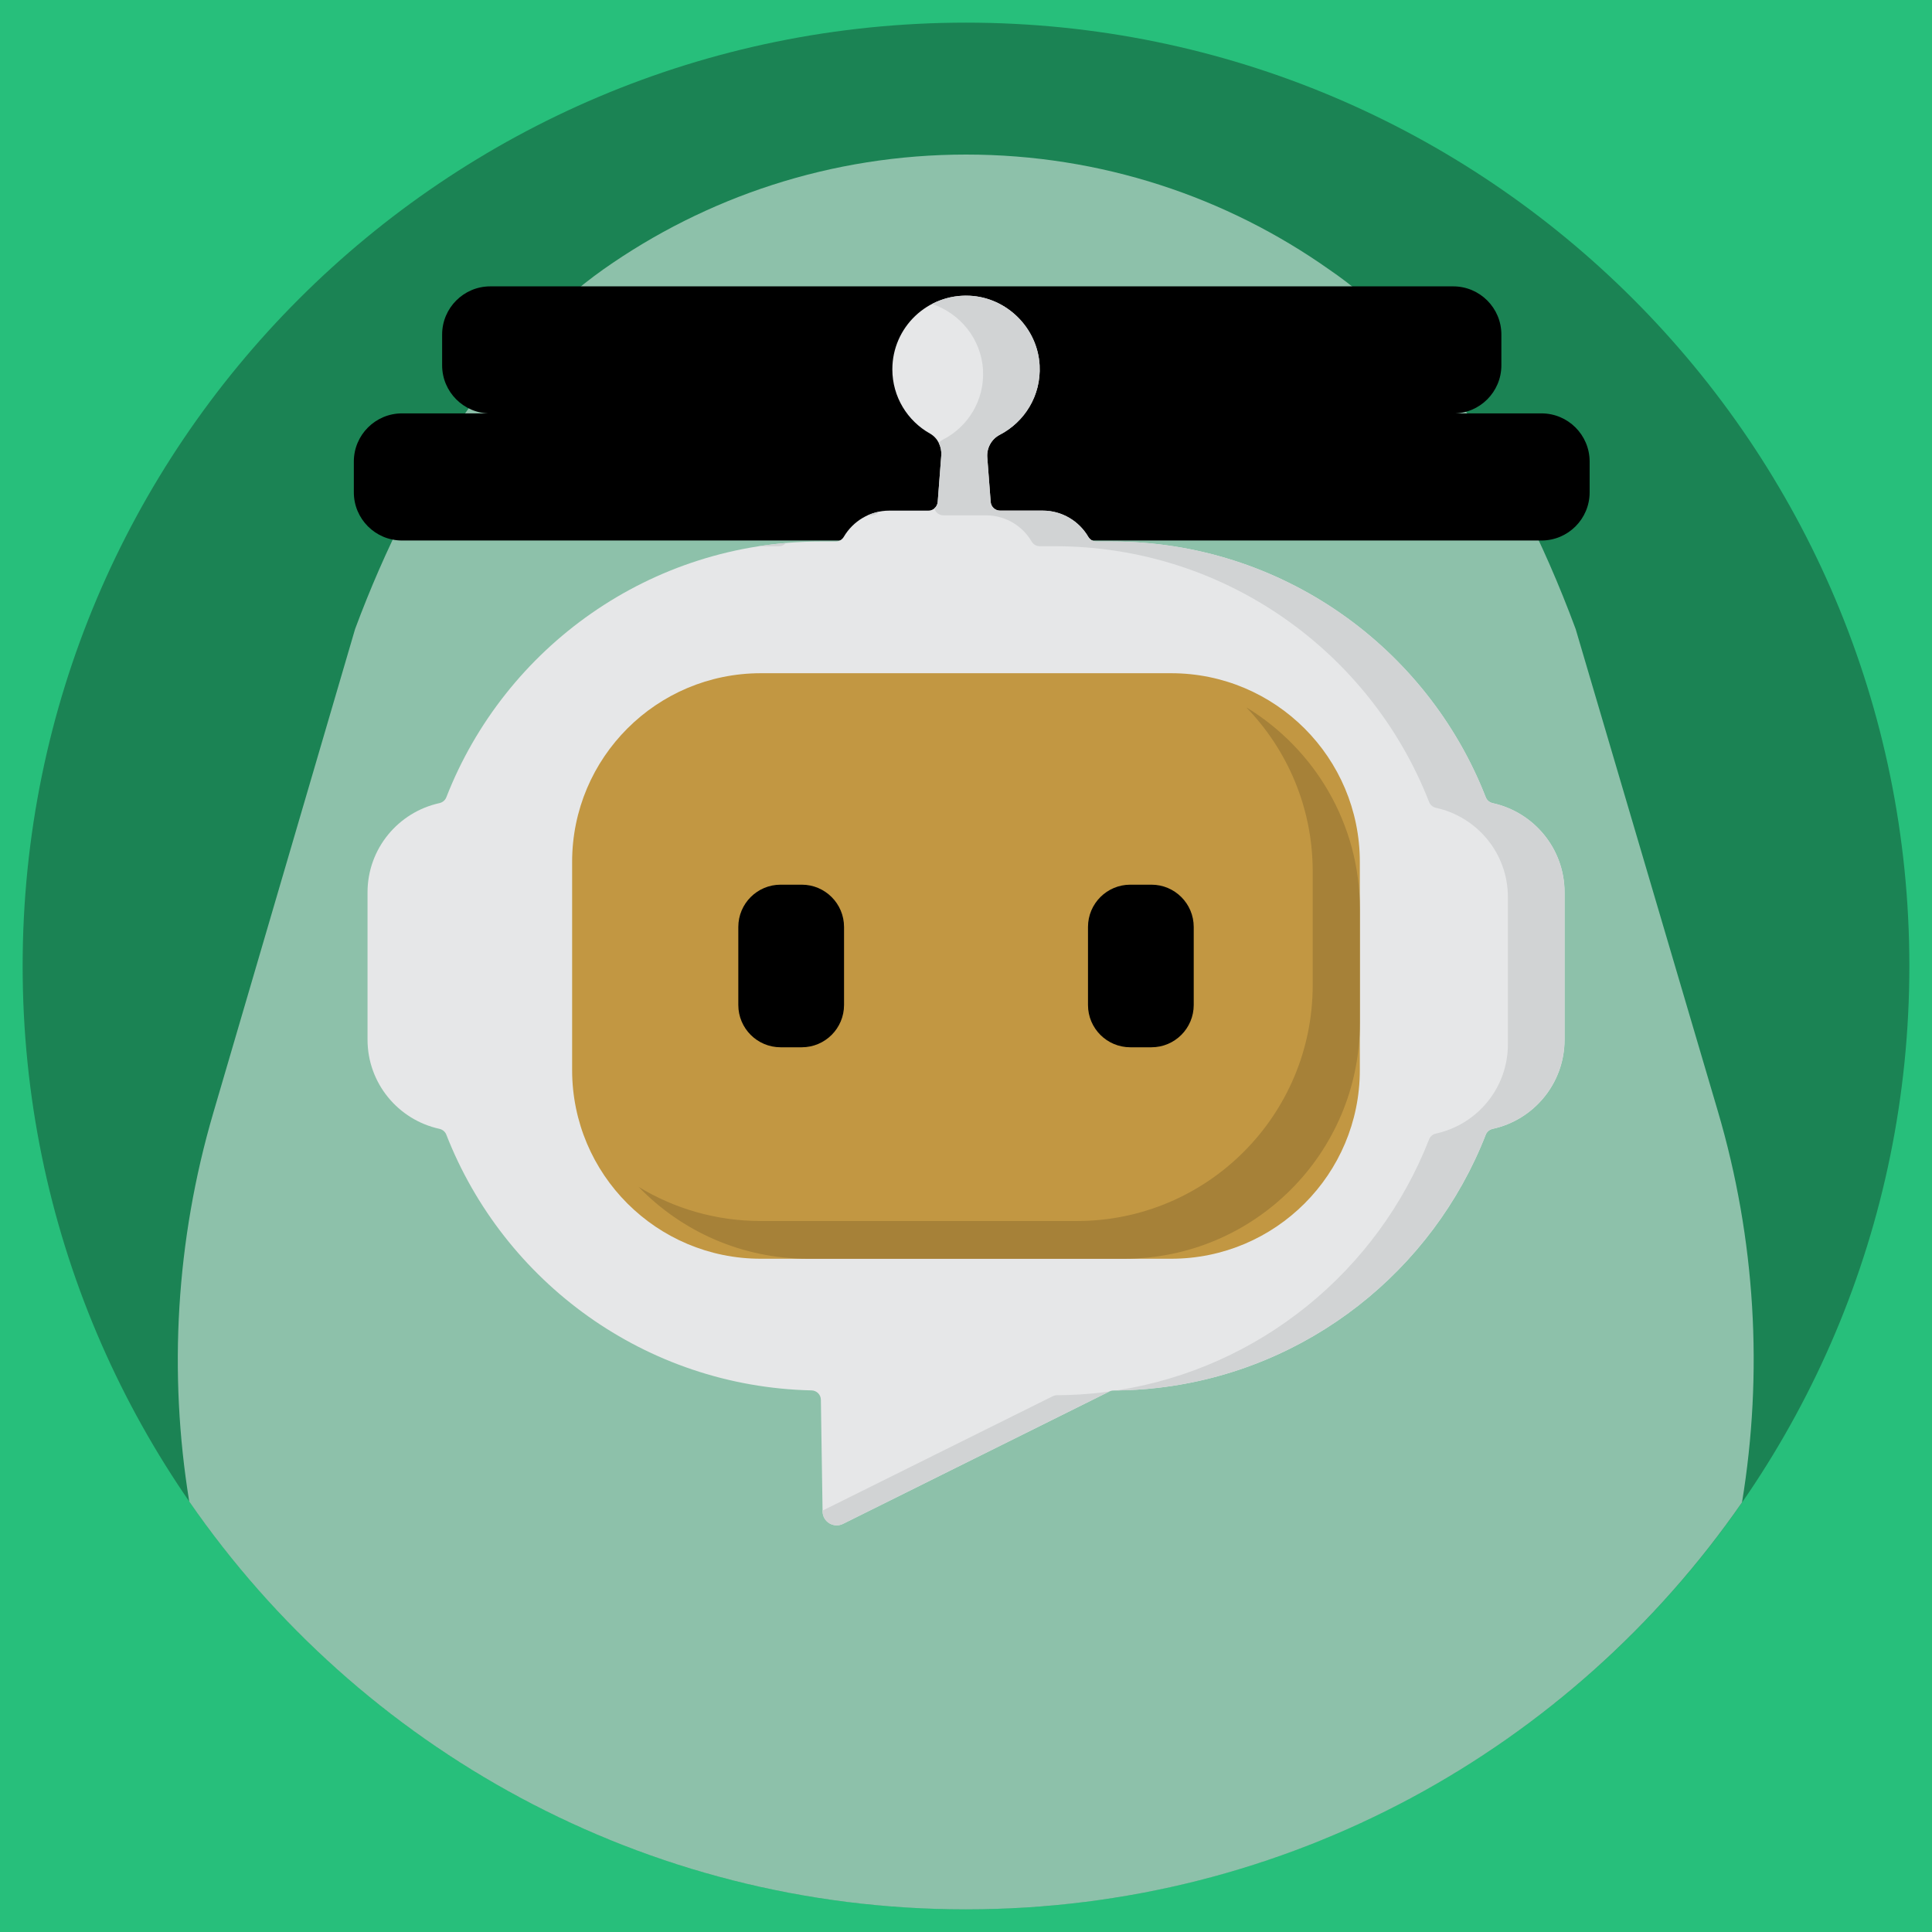
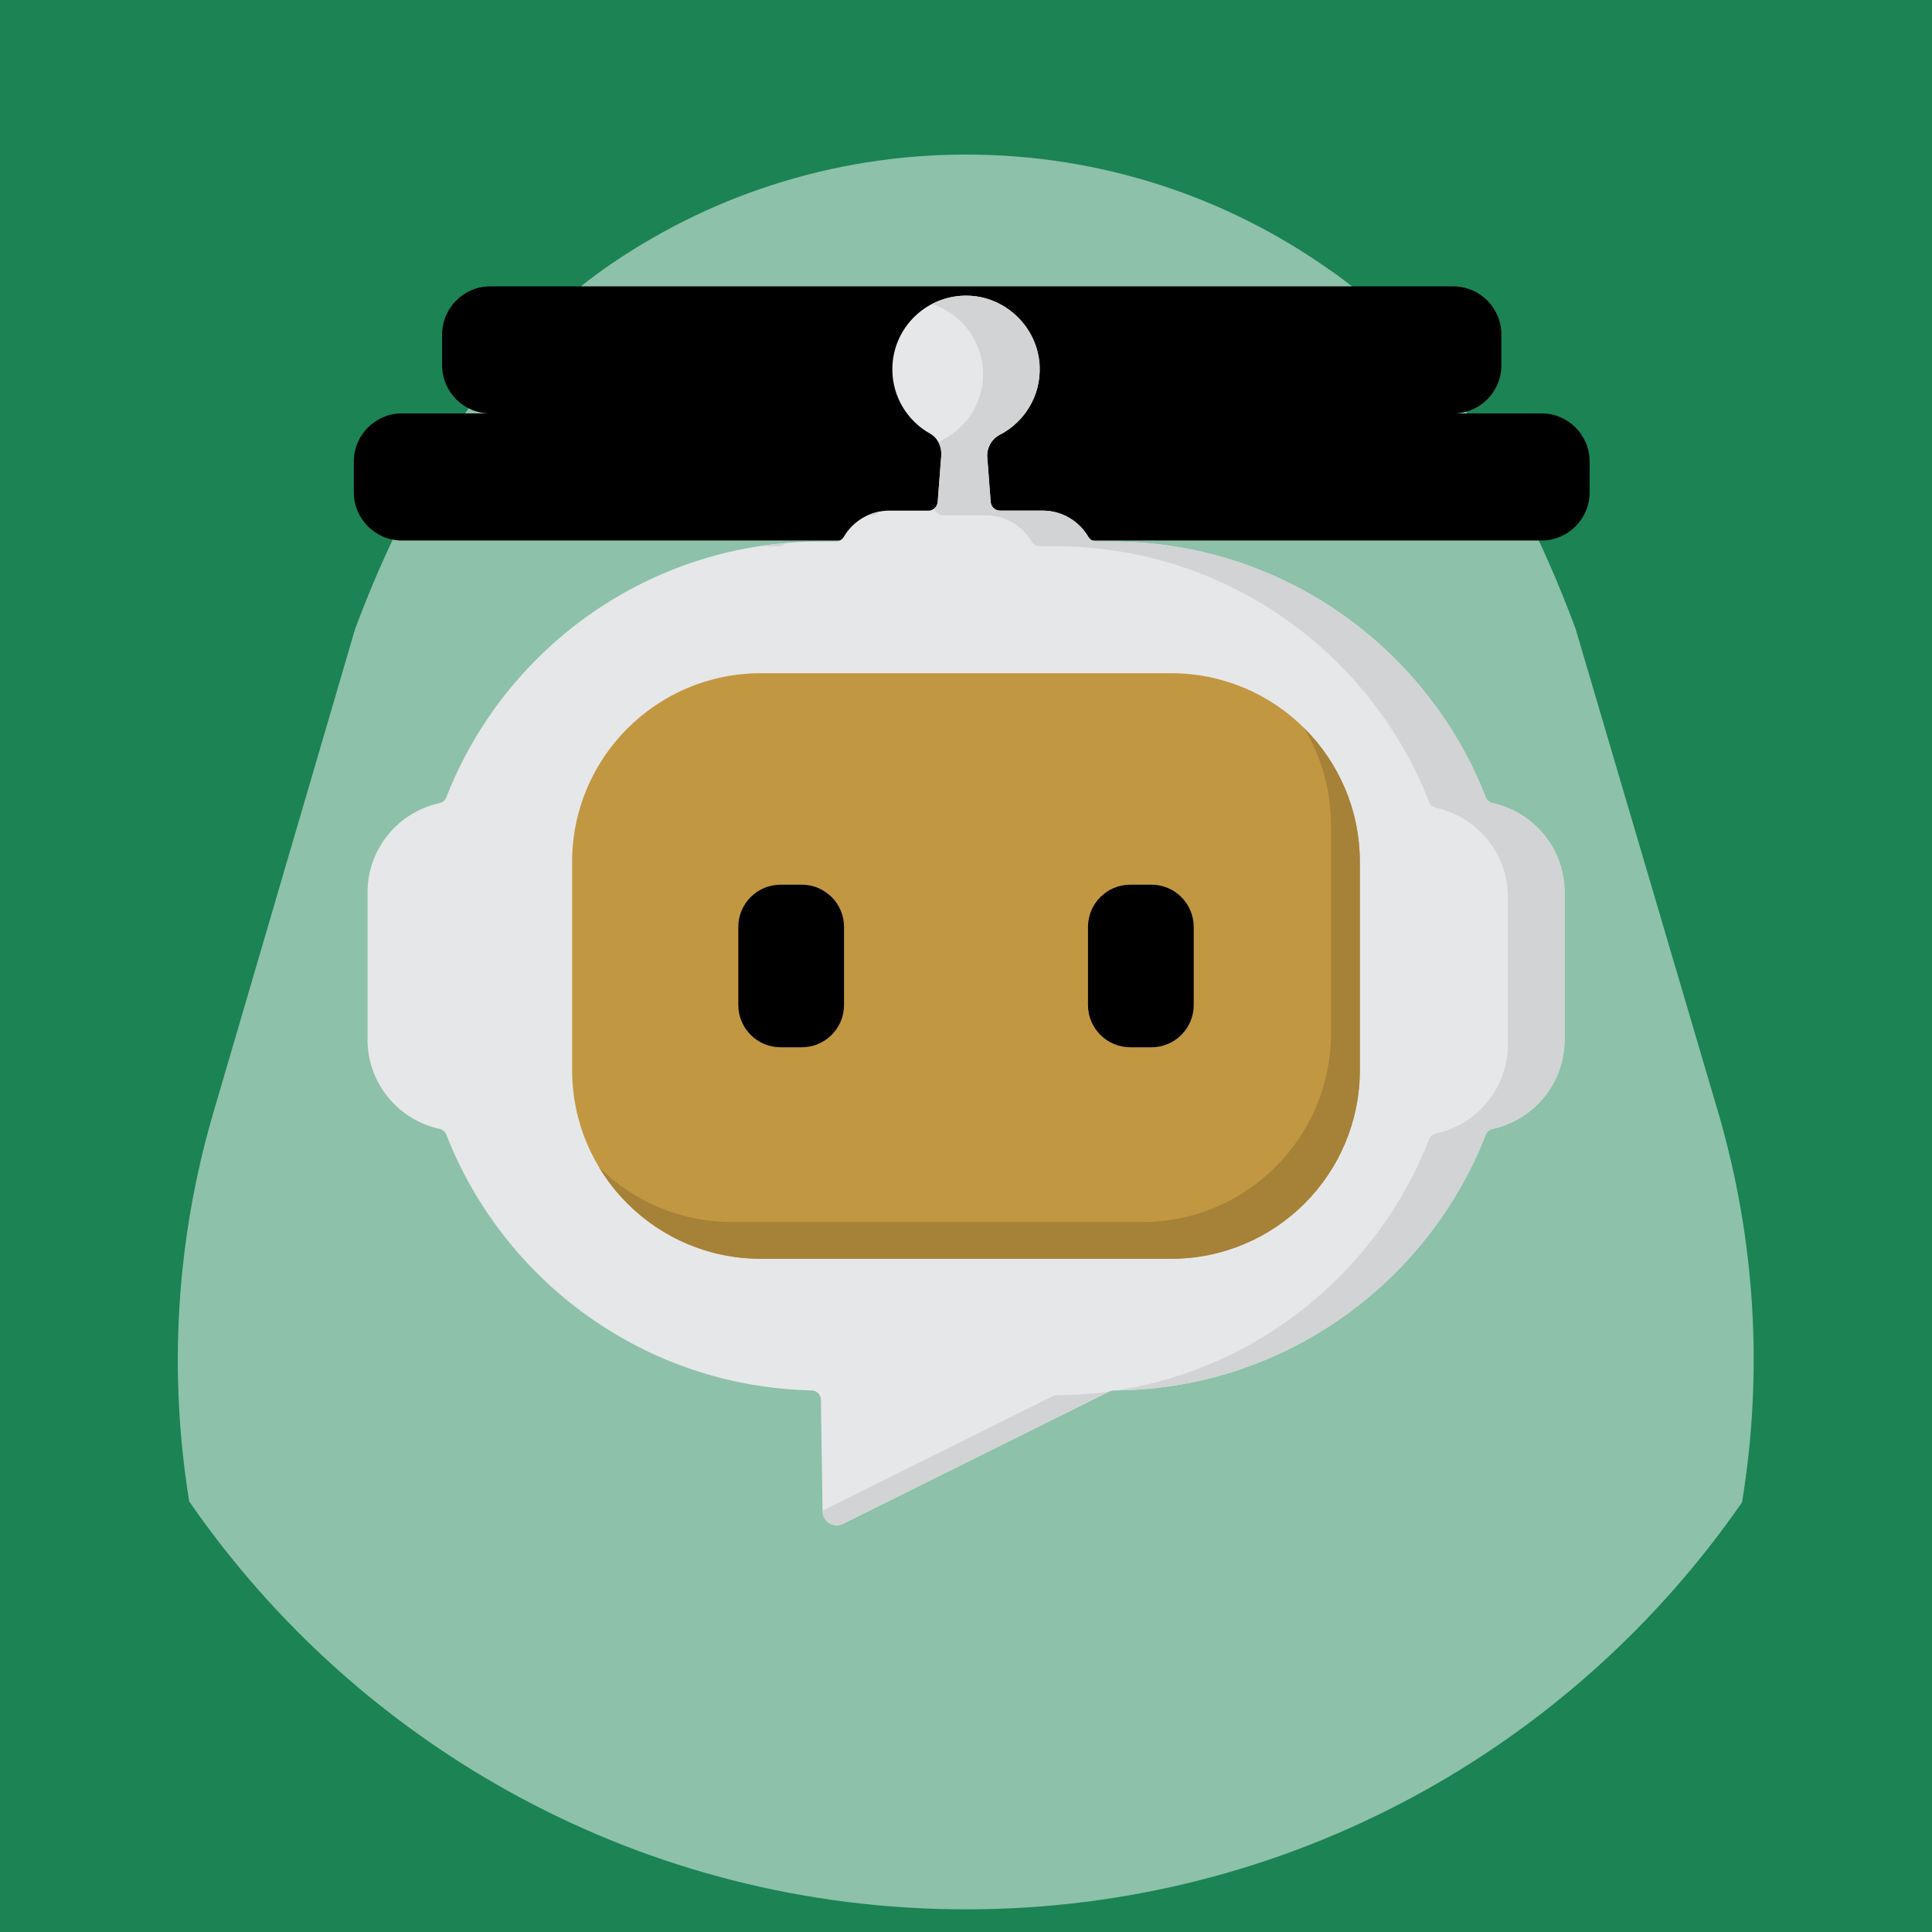
<svg xmlns="http://www.w3.org/2000/svg" id="Layer_1" version="1.1" viewBox="0 0 512 512">
  <defs>
    <style>
      .st0 {
        fill: #fff;
        opacity: .5;
      }

      .st1 {
        fill: #c29742;
      }

      .st2 {
        fill: #1b8354;
      }

      .st3 {
        fill: #a68138;
      }

      .st4 {
        fill: #e6e7e8;
      }

      .st5 {
        fill: #d1d3d4;
      }

      .st6 {
        fill: #27bf7b;
      }
    </style>
  </defs>
  <rect class="st6" width="512" height="512" />
+   <rect class="st2" width="512" height="512" />
  <g>
    <circle class="st2" cx="256" cy="256" r="250" />
    <path class="st0" d="M461.65,398.17c5.64-34.29,3.61-69.74-6.41-103.72l-37.68-127.77c-17.69-47.63-41.15-78.76-65.34-95.27-27.19-19.18-60.37-30.45-96.18-30.45s-68.98,11.27-96.18,30.45c-27,19.19-49.73,52.26-65.75,95.27l-37.6,128.3c-9.88,33.72-11.9,68.89-6.36,102.93,45.1,65.3,120.46,108.09,205.83,108.09s160.52-42.68,205.65-107.83Z" />
    <rect x="117.17" y="75.89" width="280.71" height="33.69" rx="12.77" ry="12.77" />
    <rect x="93.77" y="109.55" width="327.5" height="33.69" rx="12.77" ry="12.77" />
    <path class="st4" d="M395.59,212.84c-.84-.18-1.54-.75-1.85-1.55-15.48-39.68-54.06-67.79-99.22-67.79h-3.97c-.88,0-1.7-.47-2.14-1.23-2.43-4.15-6.93-6.95-12.09-6.95h-11.29c-1.31,0-2.39-1.01-2.49-2.31l-.9-11.79c-.19-2.48,1.1-4.85,3.3-5.99,6.57-3.39,10.98-10.38,10.57-18.37-.51-9.9-8.66-18.02-18.56-18.49-11.22-.53-20.47,8.41-20.47,19.51,0,7.31,4.02,13.67,9.96,17.01,2.06,1.16,3.19,3.47,3.01,5.83l-.94,12.29c-.1,1.3-1.19,2.31-2.49,2.31h-10.32c-5.16,0-9.66,2.8-12.09,6.95-.45.76-1.26,1.23-2.14,1.23h-3.97c-45.16,0-83.74,28.12-99.22,67.79-.31.8-1.01,1.37-1.85,1.55-10.88,2.39-19.03,12.06-19.03,23.65v39.01c0,11.6,8.15,21.27,19.03,23.65.84.18,1.54.75,1.85,1.55,15.21,38.96,52.68,66.78,96.79,67.77,1.35.03,2.45,1.1,2.47,2.46l.45,29.61c.04,2.76,2.95,4.53,5.42,3.3l70.61-35.09c.33-.17.7-.25,1.08-.25,3.99-.02,7.93-.26,11.8-.71,39.74-4.6,72.79-31.08,86.84-67.08.31-.8,1.01-1.36,1.85-1.55,10.89-2.38,19.04-12.05,19.04-23.65v-39.01c0-11.6-8.15-21.27-19.03-23.65Z" />
    <rect class="st1" x="151.62" y="178.41" width="208.75" height="155.17" rx="50" ry="50" />
    <rect x="195.66" y="234.45" width="28.02" height="43.09" rx="11.21" ry="11.21" />
    <rect x="288.33" y="234.45" width="28.02" height="43.09" rx="11.21" ry="11.21" />
    <path class="st5" d="M208.3,143.9c-2.48.21-4.94.5-7.37.88.52,0,1.03-.03,1.55-.03h3.97c.72,0,1.38-.32,1.85-.85Z" />
    <path class="st5" d="M232.97,135.62c-1.05.21-2.07.52-3.02.95h1.06c.79,0,1.5-.37,1.96-.95Z" />
    <path class="st5" d="M395.59,212.84c-.84-.18-1.54-.75-1.85-1.55-15.48-39.68-54.06-67.79-99.22-67.79h-3.97c-.88,0-1.7-.47-2.14-1.23-2.43-4.15-6.93-6.95-12.09-6.95h-11.29c-1.31,0-2.39-1.01-2.49-2.31l-.9-11.79c-.19-2.48,1.1-4.85,3.3-5.99,6.57-3.39,10.98-10.38,10.57-18.37-.5-9.9-8.66-18.02-18.56-18.49-3.6-.17-7,.65-9.96,2.19,7.49,2.46,13.1,9.39,13.52,17.55.41,7.99-4,14.99-10.57,18.37-.44.23-.83.51-1.19.83.53,1.03.78,2.21.69,3.41l-.94,12.29c-.05.7-.39,1.3-.89,1.72.29,1.07,1.27,1.84,2.41,1.84h11.29c5.16,0,9.66,2.8,12.09,6.95.45.76,1.26,1.23,2.14,1.23h3.97c45.16,0,83.74,28.12,99.22,67.79.31.8,1.01,1.37,1.85,1.55,10.88,2.39,19.03,12.06,19.03,23.65v39.01c0,11.6-8.16,21.27-19.04,23.65-.84.18-1.54.75-1.85,1.55-13.57,34.76-44.85,60.65-82.77,66.52,3.69-.05,7.34-.28,10.93-.69,39.74-4.6,72.79-31.08,86.84-67.08.31-.8,1.01-1.36,1.85-1.55,10.89-2.38,19.04-12.05,19.04-23.65v-39.01c0-11.6-8.15-21.27-19.03-23.65Z" />
    <path class="st5" d="M291.89,369.04c-3.88.45-7.81.69-11.8.71-.37,0-.74.09-1.08.25l-61.03,30.33v.21c.05,2.76,2.95,4.53,5.42,3.3l70.6-35.09c-.7.1-1.4.2-2.11.28Z" />
-     <path class="st3" d="M330.27,187.45c10.89,11.25,17.61,26.57,17.61,43.46v30.17c0,34.52-27.98,62.5-62.5,62.5h-83.75c-11.86,0-22.95-3.3-32.39-9.04,11.36,11.73,27.27,19.04,44.89,19.04h83.75c34.52,0,62.5-27.98,62.5-62.5v-30.17c0-22.66-12.06-42.5-30.11-53.46Z" />
+     <path class="st3" d="M345.58,192.92c4.53,7.52,7.14,16.34,7.14,25.76v55.17c0,27.61-22.39,50-50,50h-108.75c-13.73,0-26.17-5.54-35.21-14.5,8.75,14.52,24.67,24.24,42.86,24.24h108.75c27.61,0,50-22.39,50-50v-55.17c0-13.88-5.66-26.44-14.79-35.5Z" />
  </g>
</svg>
